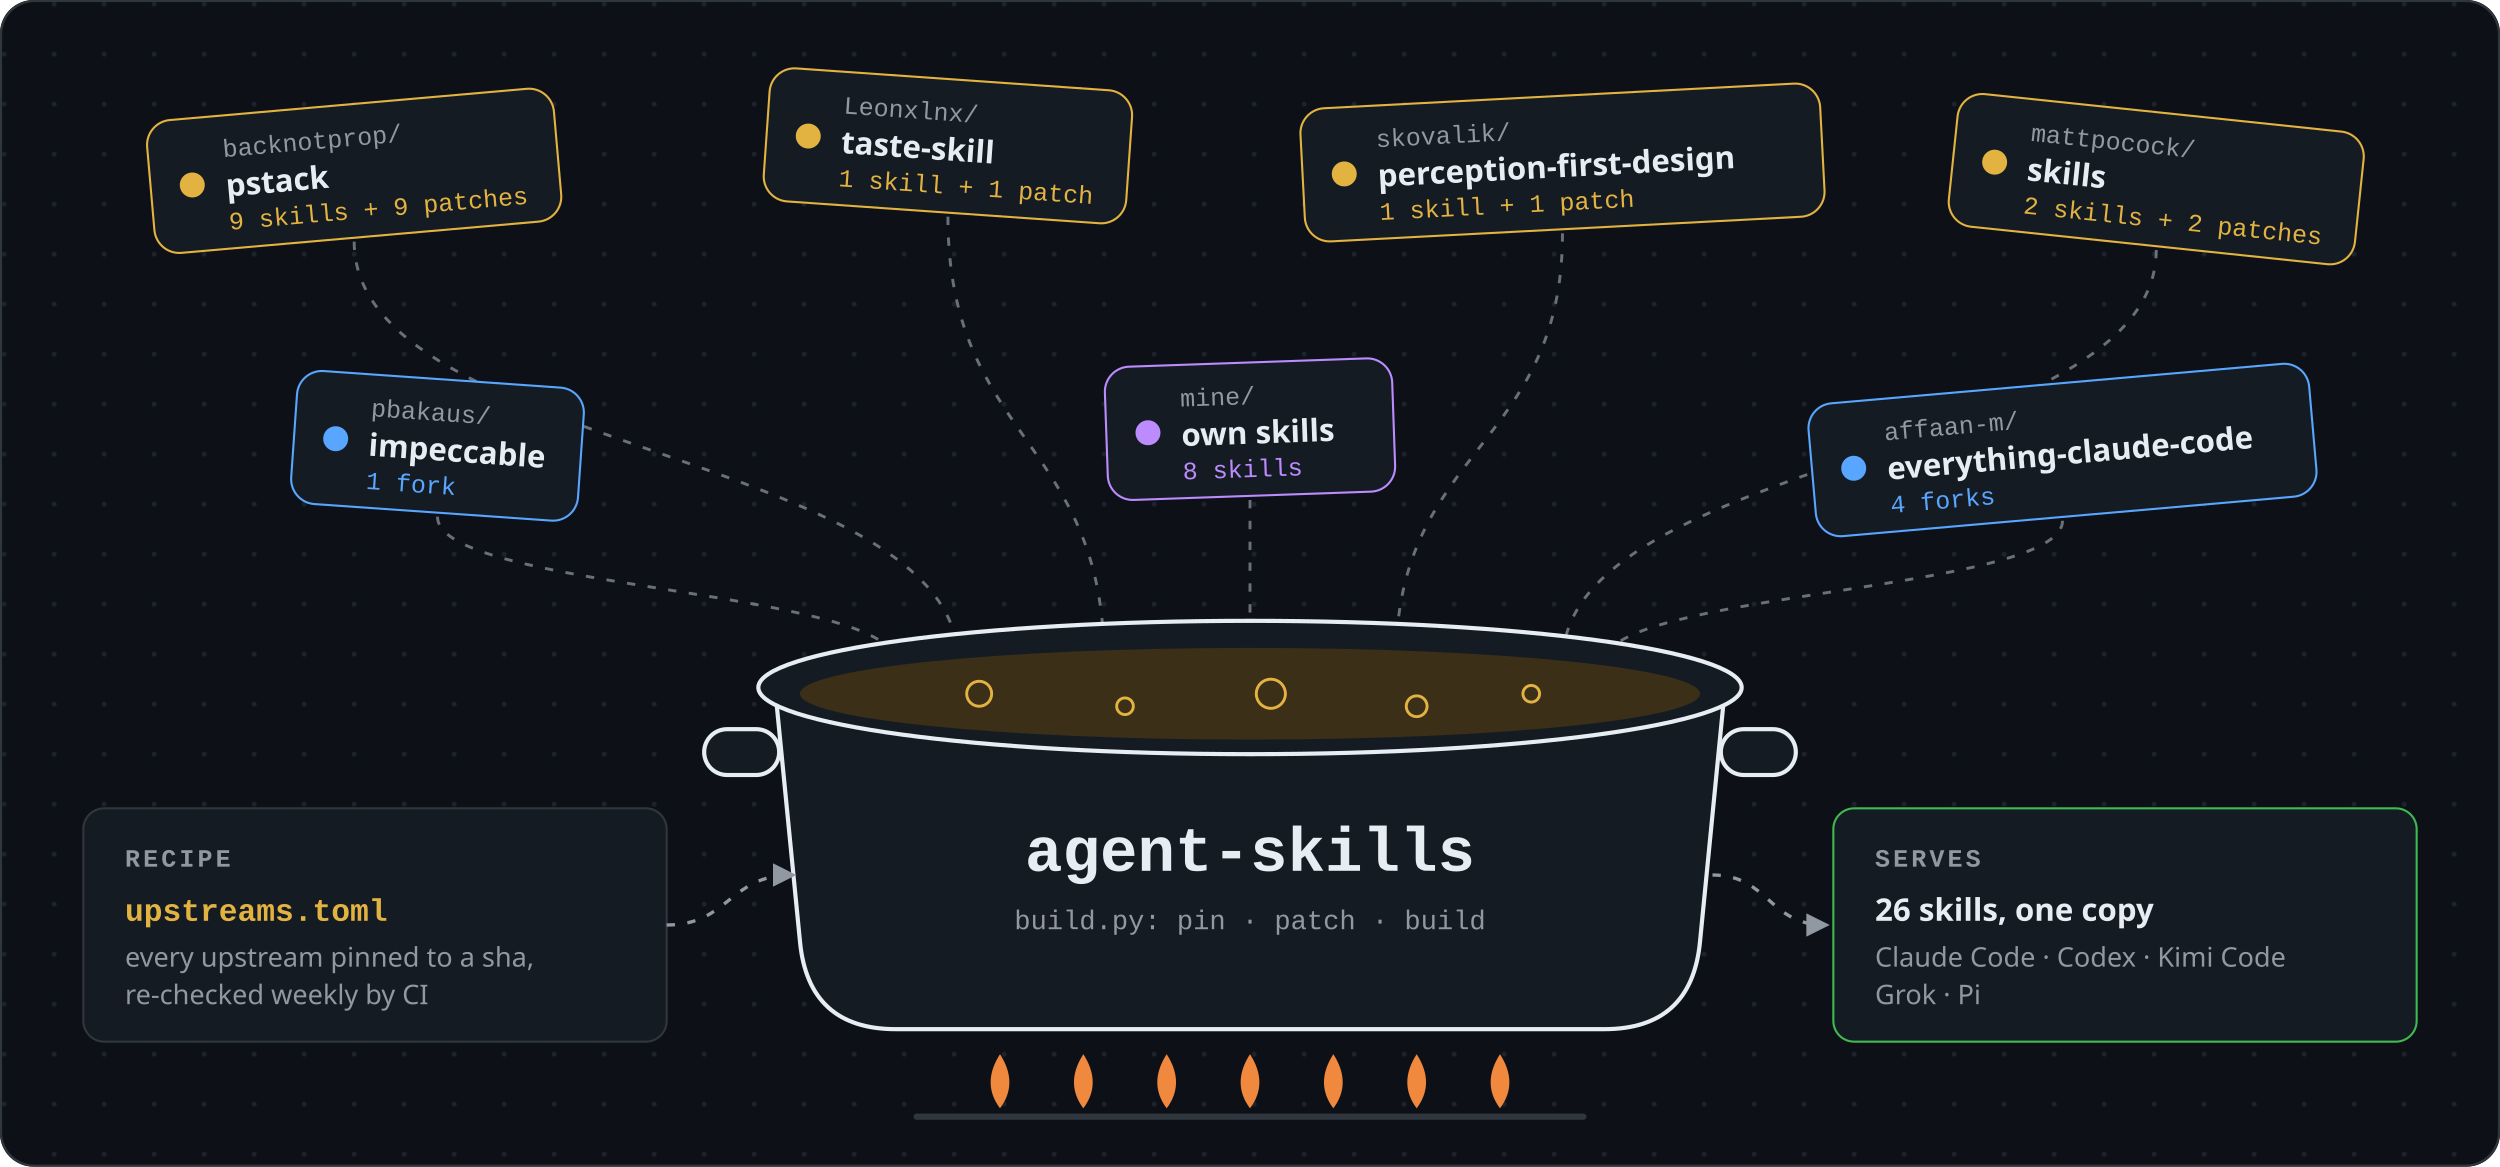
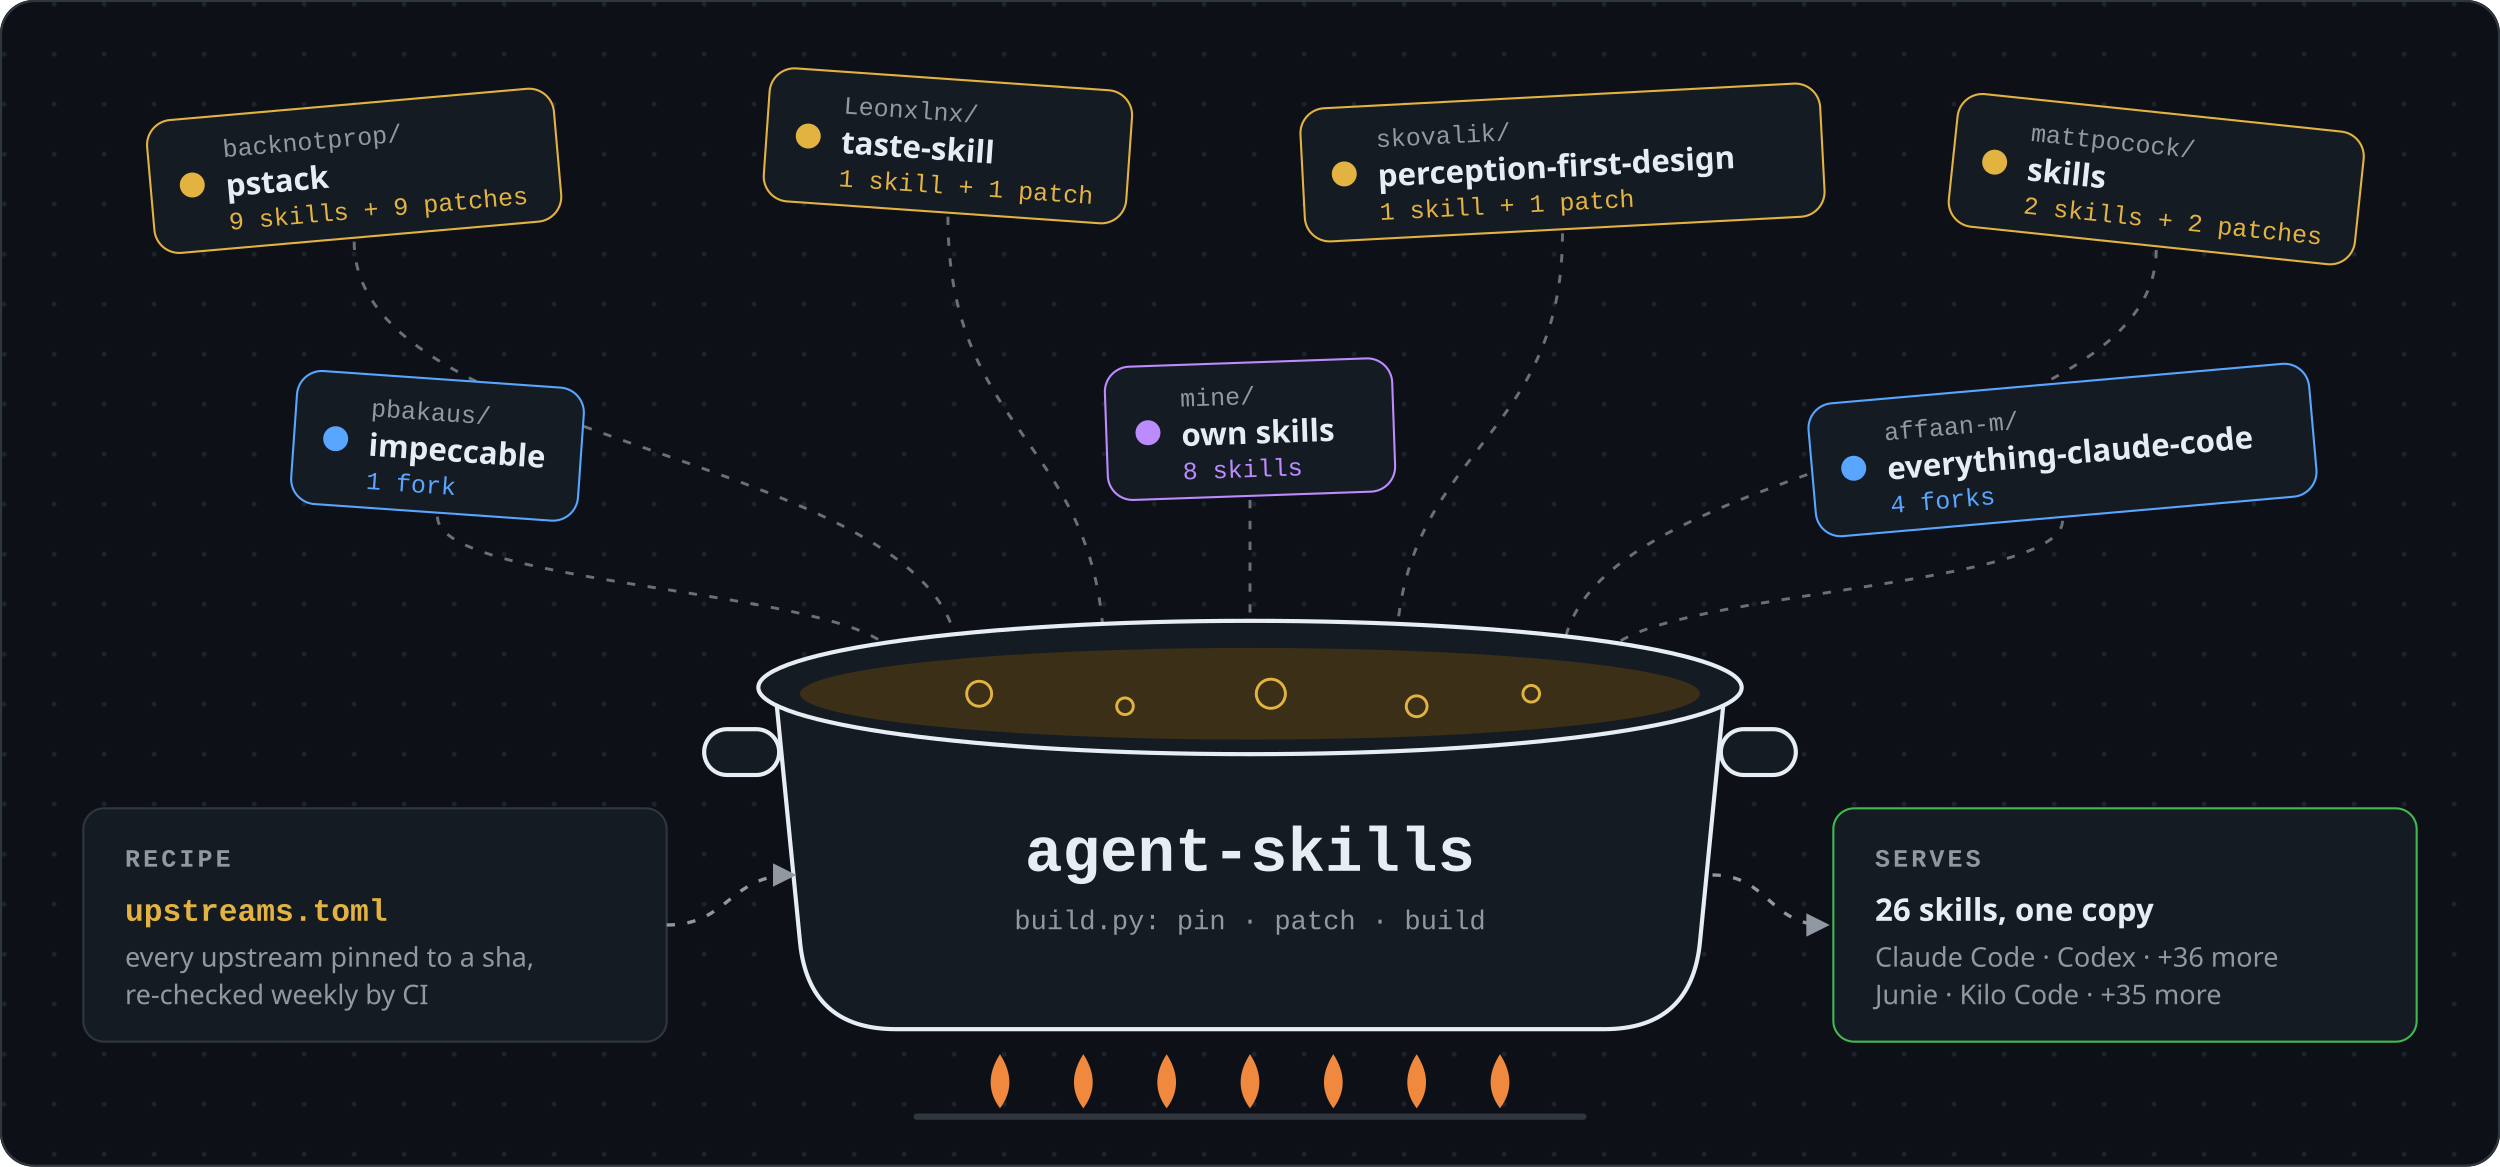
<svg xmlns="http://www.w3.org/2000/svg" width="1200" height="560" viewBox="0 0 1200 560" role="img" aria-labelledby="t">
  <style>
  .sans { font-family: -apple-system, BlinkMacSystemFont, 'Segoe UI', 'Noto Sans', Helvetica, Arial, sans-serif; }
  .mono { font-family: ui-monospace, SFMono-Regular, 'SF Mono', Menlo, Consolas, 'Liberation Mono', monospace; }
  .flow { stroke-dasharray: 4 6; animation: flow 1.2s linear infinite; }
  @keyframes flow { to { stroke-dashoffset: -20; } }
  .bob { animation: bob 3.2s ease-in-out infinite; } @keyframes bob { 50% { transform: translateY(6px); } }  .bubble { transform-box: fill-box; transform-origin: center; animation: pop 2.5s ease-in-out infinite; } @keyframes pop { 50% { transform: scale(1.35); } } .flame { transform-box: fill-box; transform-origin: bottom; animation: flick 0.9s ease-in-out infinite alternate; } @keyframes flick { to { transform: scaleY(0.75); } }
  @media (prefers-reduced-motion: reduce) { * { animation: none !important; transform: none !important; } }
</style>
  <defs>
    <pattern id="dots" width="24" height="24" patternUnits="userSpaceOnUse">
      <circle cx="2" cy="2" r="1.2" fill="#1c232c" />
    </pattern>
    <marker id="arrow" viewBox="0 0 10 10" refX="8" refY="5" markerWidth="7" markerHeight="7" orient="auto-start-reverse">
      <path d="M0,0 L10,5 L0,10 z" fill="#9198a1" />
    </marker>
  </defs>
  <rect width="1200" height="560" rx="16" fill="#0d1117" />
  <rect width="1200" height="560" rx="16" fill="url(#dots)" />
  <rect x="0.5" y="0.5" width="1199" height="559" rx="16" fill="none" stroke="#30363d" />
  <path class="flow" d="M170,116 C170,217.0 460,217.0 460,318" fill="none" stroke="#9198a1" stroke-width="1.4" opacity="0.7" />
  <path class="flow" d="M455,104 C455,211.0 530,211.0 530,318" fill="none" stroke="#9198a1" stroke-width="1.4" opacity="0.7" />
  <path class="flow" d="M750,112 C750,215.0 670,215.0 670,318" fill="none" stroke="#9198a1" stroke-width="1.4" opacity="0.7" />
  <path class="flow" d="M1035,120 C1035,219.0 750,219.0 750,318" fill="none" stroke="#9198a1" stroke-width="1.4" opacity="0.7" />
  <path class="flow" d="M210,248 C210,283.0 430,283.0 430,318" fill="none" stroke="#9198a1" stroke-width="1.4" opacity="0.7" />
  <path class="flow" d="M990,250 C990,284.0 770,284.0 770,318" fill="none" stroke="#9198a1" stroke-width="1.4" opacity="0.7" />
  <path class="flow" d="M600,240 C600,279.0 600,279.0 600,318" fill="none" stroke="#9198a1" stroke-width="1.4" opacity="0.7" />
  <g transform="translate(170,82) rotate(-5)">
    <g class="bob" style="animation-delay:0.0s">
      <rect x="-98.0" y="-32" width="196.0" height="64" rx="12" fill="#151b23" stroke="#e3b341" />
      <circle cx="-78.0" cy="0" r="6" fill="#e3b341" />
      <text x="-62.0" y="-12" class="mono" font-size="12" font-weight="400" fill="#9198a1" text-anchor="start">backnotprop/</text>
      <text x="-62.0" y="7" class="sans" font-size="15" font-weight="700" fill="#e6edf3" text-anchor="start">pstack</text>
      <text x="-62.0" y="23" class="mono" font-size="12" font-weight="400" fill="#e3b341" text-anchor="start">9 skills + 9 patches</text>
    </g>
  </g>
  <g transform="translate(455,70) rotate(4)">
    <g class="bob" style="animation-delay:0.4s">
      <rect x="-87.2" y="-32" width="174.4" height="64" rx="12" fill="#151b23" stroke="#e3b341" />
      <circle cx="-67.2" cy="0" r="6" fill="#e3b341" />
      <text x="-51.2" y="-12" class="mono" font-size="12" font-weight="400" fill="#9198a1" text-anchor="start">Leonxlnx/</text>
      <text x="-51.2" y="7" class="sans" font-size="15" font-weight="700" fill="#e6edf3" text-anchor="start">taste-skill</text>
      <text x="-51.2" y="23" class="mono" font-size="12" font-weight="400" fill="#e3b341" text-anchor="start">1 skill + 1 patch</text>
    </g>
  </g>
  <g transform="translate(750,78) rotate(-3)">
    <g class="bob" style="animation-delay:0.8s">
      <rect x="-124.9" y="-32" width="249.8" height="64" rx="12" fill="#151b23" stroke="#e3b341" />
      <circle cx="-104.9" cy="0" r="6" fill="#e3b341" />
      <text x="-88.9" y="-12" class="mono" font-size="12" font-weight="400" fill="#9198a1" text-anchor="start">skovalik/</text>
      <text x="-88.9" y="7" class="sans" font-size="15" font-weight="700" fill="#e6edf3" text-anchor="start">perception-first-design</text>
      <text x="-88.9" y="23" class="mono" font-size="12" font-weight="400" fill="#e3b341" text-anchor="start">1 skill + 1 patch</text>
    </g>
  </g>
  <g transform="translate(1035,86) rotate(6)">
    <g class="bob" style="animation-delay:1.2s">
      <rect x="-98.0" y="-32" width="196.0" height="64" rx="12" fill="#151b23" stroke="#e3b341" />
      <circle cx="-78.0" cy="0" r="6" fill="#e3b341" />
      <text x="-62.0" y="-12" class="mono" font-size="12" font-weight="400" fill="#9198a1" text-anchor="start">mattpocock/</text>
      <text x="-62.0" y="7" class="sans" font-size="15" font-weight="700" fill="#e6edf3" text-anchor="start">skills</text>
      <text x="-62.0" y="23" class="mono" font-size="12" font-weight="400" fill="#e3b341" text-anchor="start">2 skills + 2 patches</text>
    </g>
  </g>
  <g transform="translate(210,214) rotate(4)">
    <g class="bob" style="animation-delay:1.6s">
      <rect x="-69.0" y="-32" width="138.0" height="64" rx="12" fill="#151b23" stroke="#58a6ff" />
      <circle cx="-49.0" cy="0" r="6" fill="#58a6ff" />
      <text x="-33.0" y="-12" class="mono" font-size="12" font-weight="400" fill="#9198a1" text-anchor="start">pbakaus/</text>
      <text x="-33.0" y="7" class="sans" font-size="15" font-weight="700" fill="#e6edf3" text-anchor="start">impeccable</text>
      <text x="-33.0" y="23" class="mono" font-size="12" font-weight="400" fill="#58a6ff" text-anchor="start">1 fork</text>
    </g>
  </g>
  <g transform="translate(990,216) rotate(-5)">
    <g class="bob" style="animation-delay:2.0s">
      <rect x="-120.6" y="-32" width="241.2" height="64" rx="12" fill="#151b23" stroke="#58a6ff" />
      <circle cx="-100.6" cy="0" r="6" fill="#58a6ff" />
      <text x="-84.6" y="-12" class="mono" font-size="12" font-weight="400" fill="#9198a1" text-anchor="start">affaan-m/</text>
      <text x="-84.6" y="7" class="sans" font-size="15" font-weight="700" fill="#e6edf3" text-anchor="start">everything-claude-code</text>
      <text x="-84.6" y="23" class="mono" font-size="12" font-weight="400" fill="#58a6ff" text-anchor="start">4 forks</text>
    </g>
  </g>
  <g transform="translate(600,206) rotate(-2)">
    <g class="bob" style="animation-delay:2.4s">
      <rect x="-69.0" y="-32" width="138.0" height="64" rx="12" fill="#151b23" stroke="#bc8cff" />
      <circle cx="-49.0" cy="0" r="6" fill="#bc8cff" />
      <text x="-33.0" y="-12" class="mono" font-size="12" font-weight="400" fill="#9198a1" text-anchor="start">mine/</text>
      <text x="-33.0" y="7" class="sans" font-size="15" font-weight="700" fill="#e6edf3" text-anchor="start">own skills</text>
      <text x="-33.0" y="23" class="mono" font-size="12" font-weight="400" fill="#bc8cff" text-anchor="start">8 skills</text>
    </g>
  </g>
  <path d="M372,330 L384,452 Q388,494 430,494 L770,494 Q812,494 816,452 L828,330 Z" fill="#151b23" stroke="#e6edf3" stroke-width="2" />
  <rect x="338" y="350" width="36" height="22" rx="11" fill="#151b23" stroke="#e6edf3" stroke-width="2" />
  <rect x="826" y="350" width="36" height="22" rx="11" fill="#151b23" stroke="#e6edf3" stroke-width="2" />
  <ellipse cx="600" cy="330" rx="236" ry="32" fill="#151b23" stroke="#e6edf3" stroke-width="2" />
  <ellipse cx="600" cy="333" rx="216" ry="22" fill="#3b2f17" />
  <circle class="bubble" style="animation-delay:0.0s" cx="470" cy="333" r="6" fill="none" stroke="#e3b341" stroke-width="1.4" />
  <circle class="bubble" style="animation-delay:0.5s" cx="540" cy="339" r="4" fill="none" stroke="#e3b341" stroke-width="1.4" />
  <circle class="bubble" style="animation-delay:1.0s" cx="610" cy="333" r="7" fill="none" stroke="#e3b341" stroke-width="1.4" />
  <circle class="bubble" style="animation-delay:1.5s" cx="680" cy="339" r="5" fill="none" stroke="#e3b341" stroke-width="1.4" />
  <circle class="bubble" style="animation-delay:2.0s" cx="735" cy="333" r="4" fill="none" stroke="#e3b341" stroke-width="1.4" />
  <text x="600" y="418" class="mono" font-size="30" font-weight="700" fill="#e6edf3" text-anchor="middle">agent-skills</text>
  <text x="600" y="446" class="mono" font-size="13" font-weight="400" fill="#9198a1" text-anchor="middle">build.py: pin · patch · build</text>
  <path class="flame" style="animation-delay:0.0s" d="M480,532 q-9,-12 0,-26 q9,14 0,26 z" fill="#f0883e" />
  <path class="flame" style="animation-delay:0.15s" d="M520,532 q-9,-12 0,-26 q9,14 0,26 z" fill="#f0883e" />
  <path class="flame" style="animation-delay:0.3s" d="M560,532 q-9,-12 0,-26 q9,14 0,26 z" fill="#f0883e" />
  <path class="flame" style="animation-delay:0.45s" d="M600,532 q-9,-12 0,-26 q9,14 0,26 z" fill="#f0883e" />
  <path class="flame" style="animation-delay:0.6s" d="M640,532 q-9,-12 0,-26 q9,14 0,26 z" fill="#f0883e" />
  <path class="flame" style="animation-delay:0.75s" d="M680,532 q-9,-12 0,-26 q9,14 0,26 z" fill="#f0883e" />
  <path class="flame" style="animation-delay:0.9s" d="M720,532 q-9,-12 0,-26 q9,14 0,26 z" fill="#f0883e" />
  <line x1="440" y1="536" x2="760" y2="536" stroke="#30363d" stroke-width="3" stroke-linecap="round" />
  <rect x="40" y="388" width="280" height="112" rx="10" fill="#151b23" stroke="#30363d" />
  <text x="60" y="416" class="mono" font-size="12" font-weight="600" fill="#9198a1" text-anchor="start" letter-spacing="1.5">RECIPE</text>
  <text x="60" y="442" class="mono" font-size="15" font-weight="700" fill="#e3b341" text-anchor="start">upstreams.toml</text>
  <text x="60" y="464" class="sans" font-size="13" font-weight="400" fill="#9198a1" text-anchor="start">every upstream pinned to a sha,</text>
  <text x="60" y="482" class="sans" font-size="13" font-weight="400" fill="#9198a1" text-anchor="start">re-checked weekly by CI</text>
  <rect x="880" y="388" width="280" height="112" rx="10" fill="#151b23" stroke="#3fb950" />
  <text x="900" y="416" class="mono" font-size="12" font-weight="600" fill="#9198a1" text-anchor="start" letter-spacing="1.5">SERVES</text>
  <text x="900" y="442" class="sans" font-size="15" font-weight="700" fill="#e6edf3" text-anchor="start">26 skills, one copy</text>
-   <text x="900" y="464" class="sans" font-size="13" font-weight="400" fill="#9198a1" text-anchor="start">Claude Code · Codex · Kimi Code</text>
-   <text x="900" y="482" class="sans" font-size="13" font-weight="400" fill="#9198a1" text-anchor="start">Grok · Pi</text>
+   <text x="900" y="464" class="sans" font-size="13" font-weight="400" fill="#9198a1" text-anchor="start">Claude Code · Codex · +36 more</text>
+   <text x="900" y="482" class="sans" font-size="13" font-weight="400" fill="#9198a1" text-anchor="start">Junie · Kilo Code · +35 more</text>
  <path class="flow" d="M320,444 C350.0,444 350.0,420 380,420" fill="none" stroke="#9198a1" stroke-width="1.6" marker-end="url(#arrow)" />
  <path class="flow" d="M822,420 C849.0,420 849.0,444 876,444" fill="none" stroke="#9198a1" stroke-width="1.6" marker-end="url(#arrow)" />
</svg>
